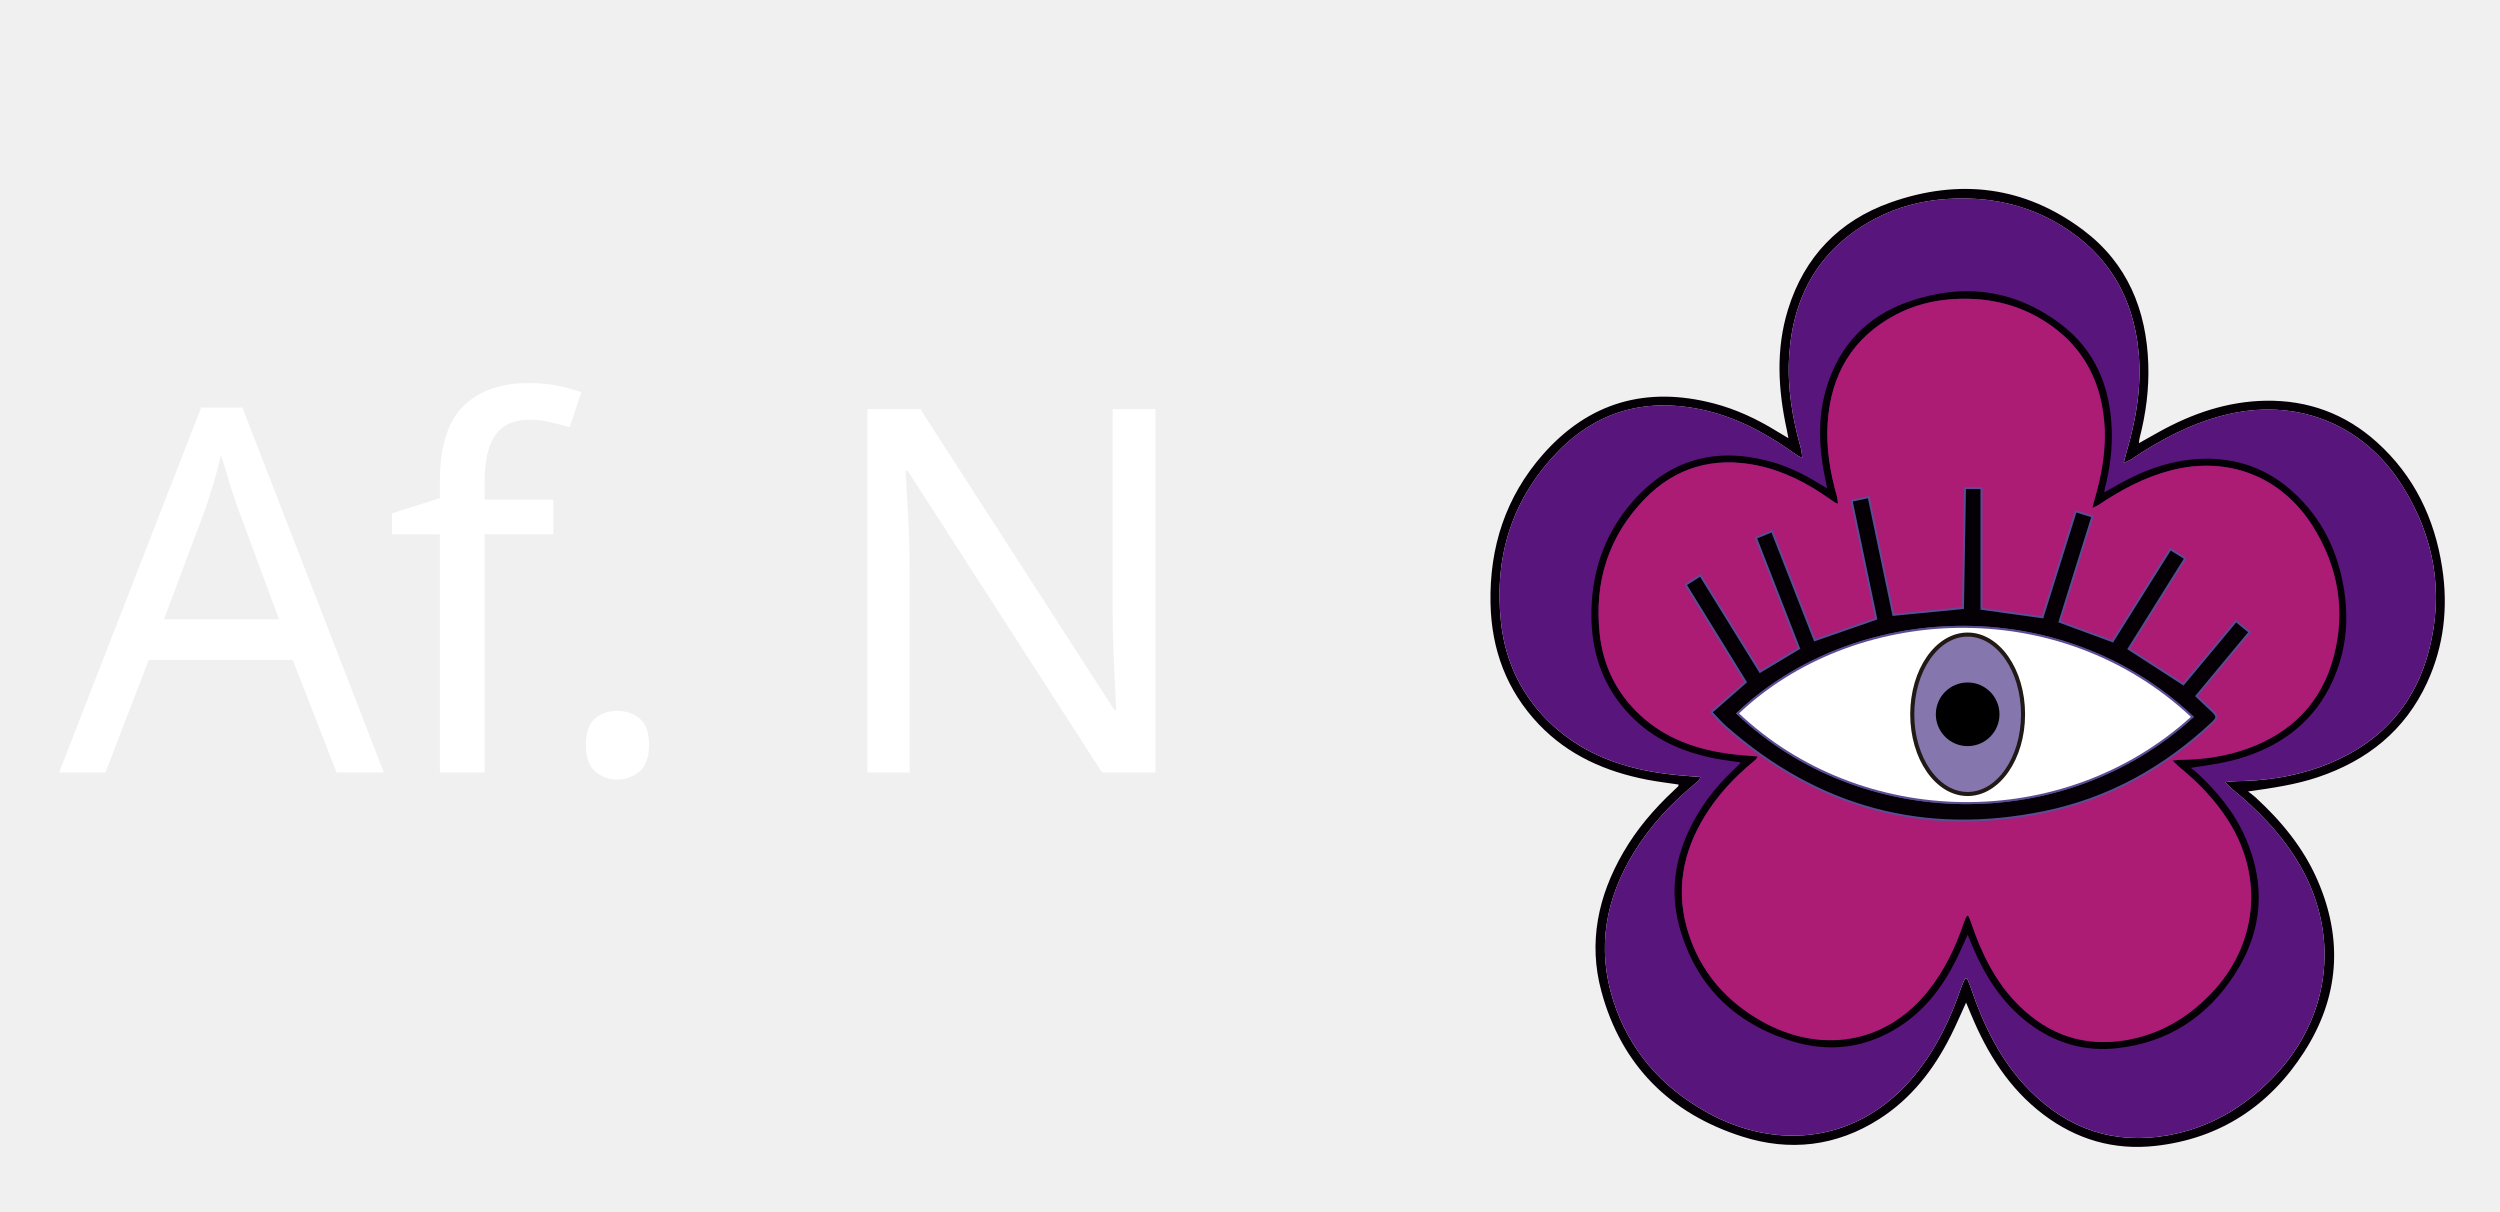
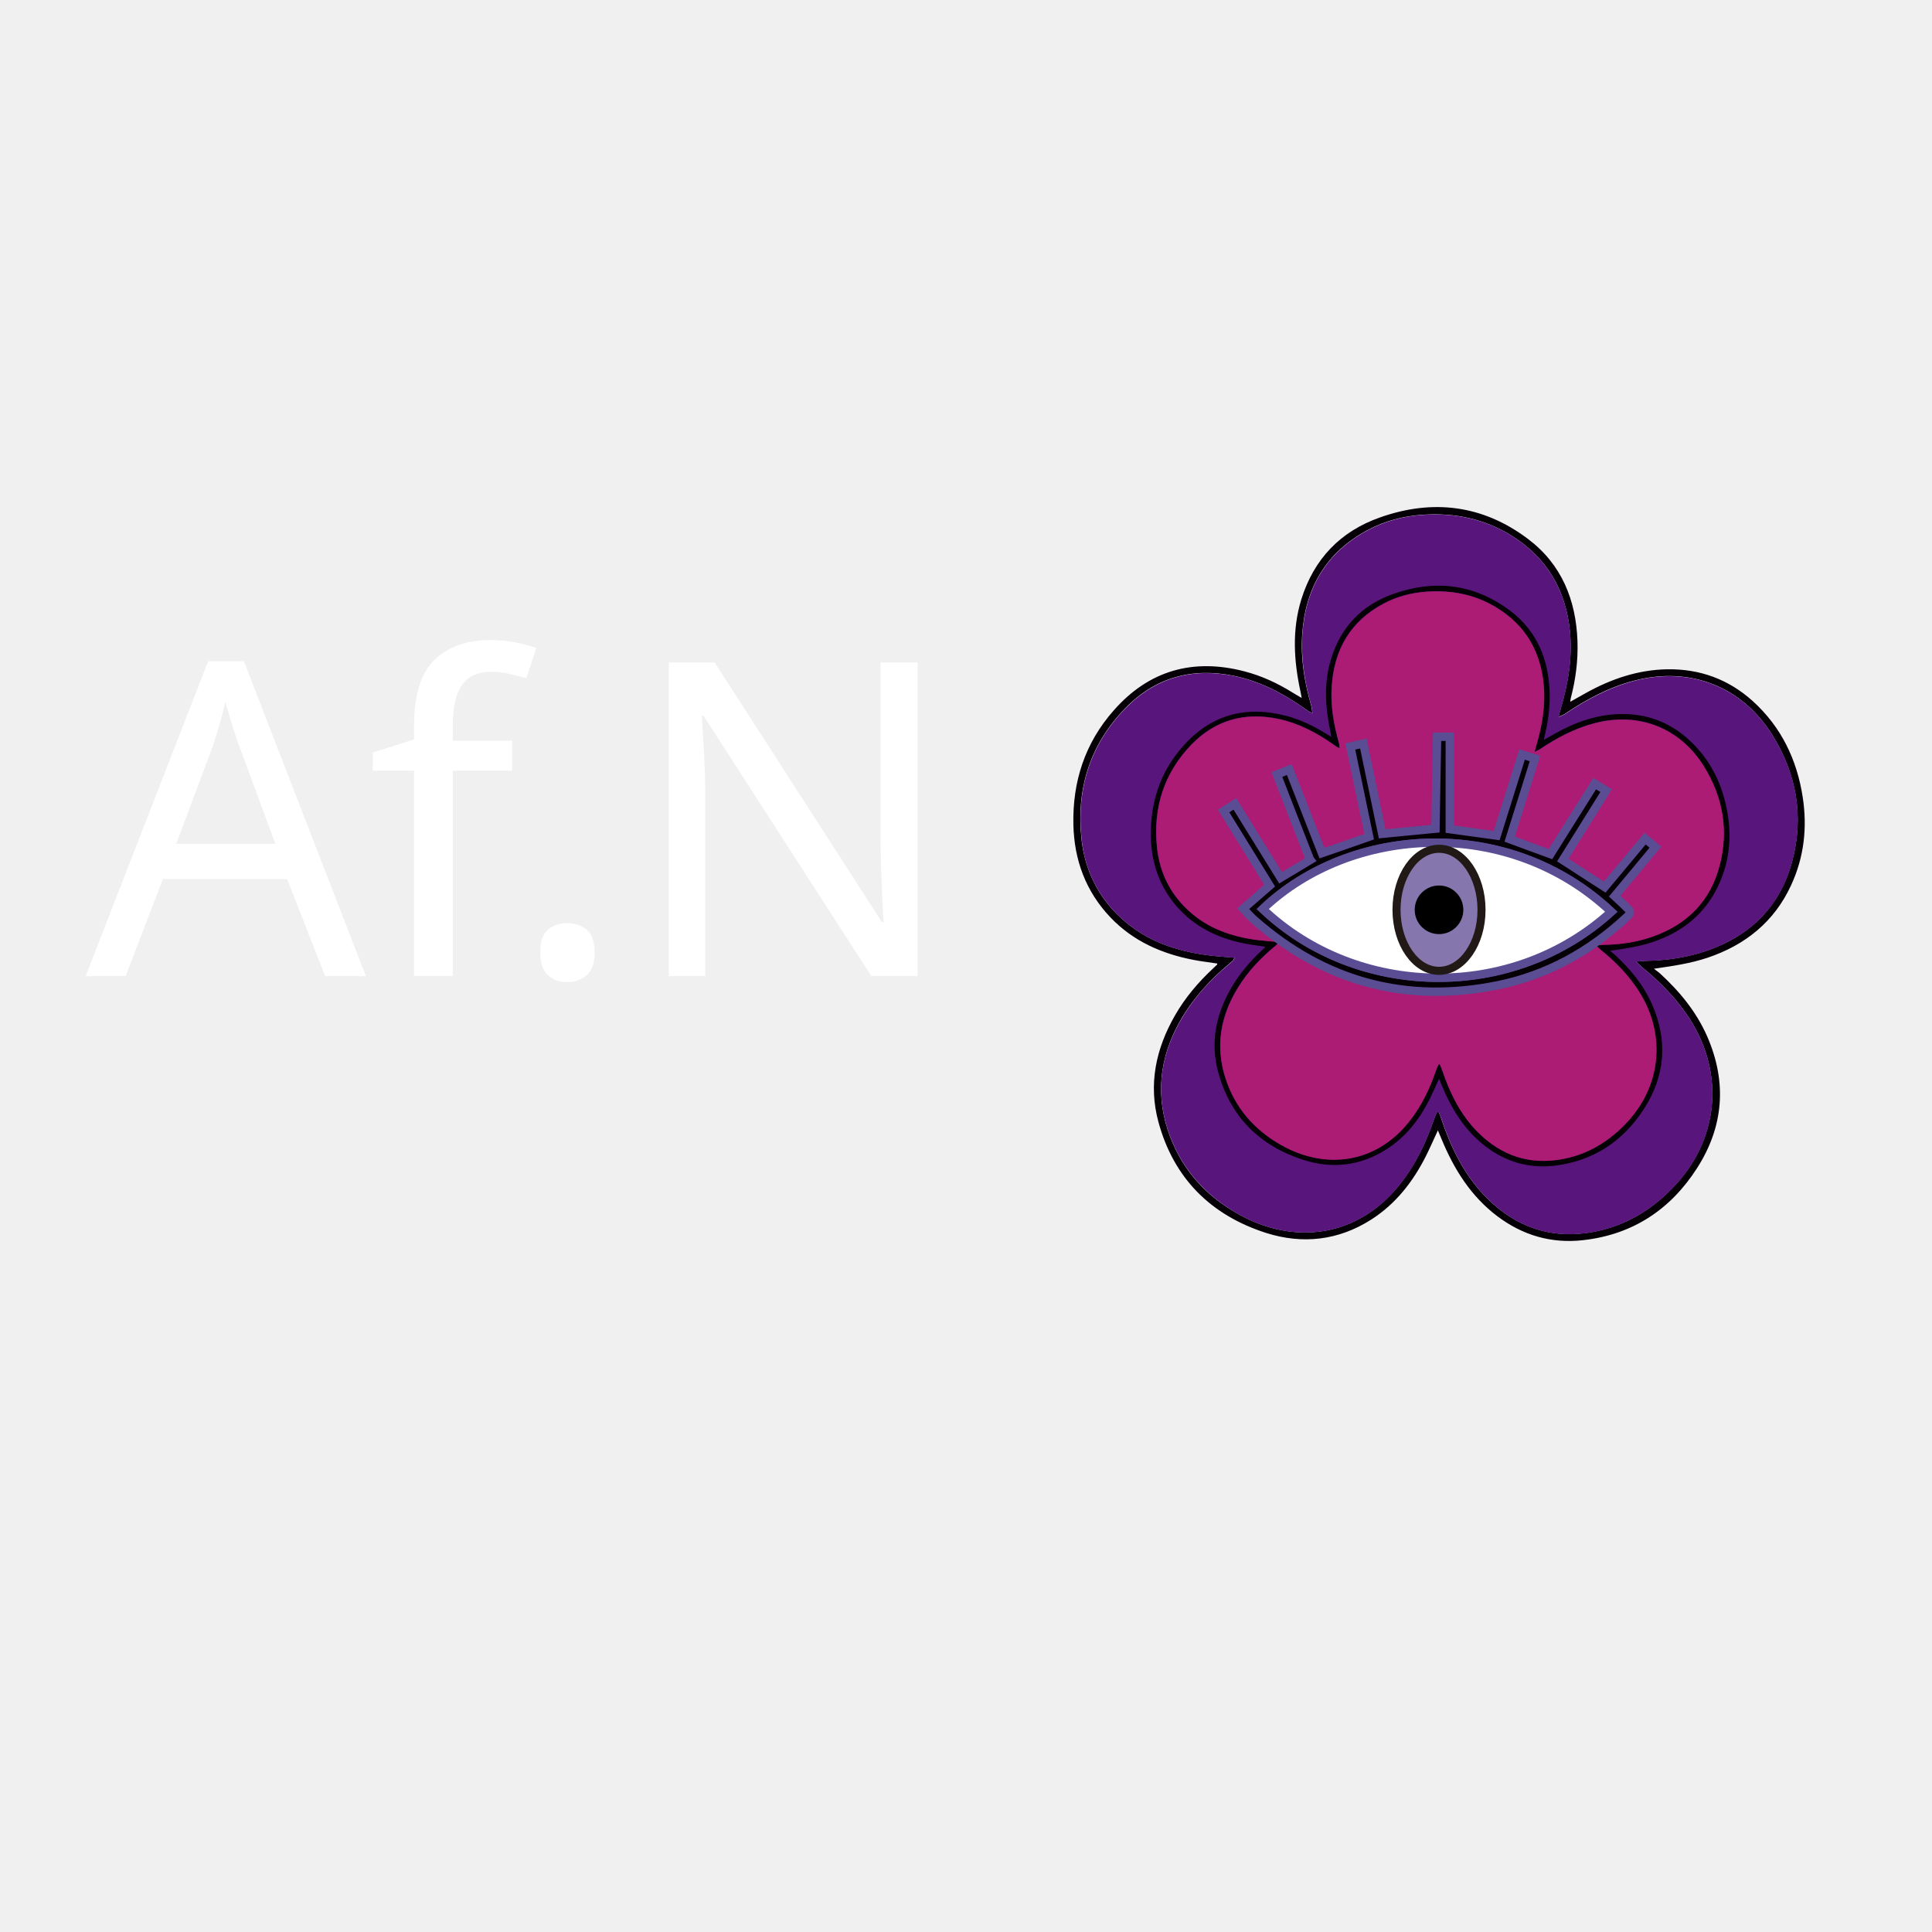
- <svg xmlns="http://www.w3.org/2000/svg" id="Capa_1" data-name="Capa 1" viewBox="0 0 1228 595.28">
+ <svg xmlns="http://www.w3.org/2000/svg" id="Capa_1" data-name="Capa 1" viewBox="0 0 120 120">
  <defs>
    <style>
-       .cls-1, .cls-2, .cls-3 {
+       .cls-1, .cls-2, .cls-3, .cls-4 {
+         stroke-width: 0px;
+       }
+ 
+       .cls-5 {
+         font-family: LeightonDemo, 'Leighton Demo';
+         font-size: 27.28px;
+       }
+ 
+       .cls-5, .cls-6 {
+         fill: #fff;
+       }
+ 
+       .cls-7 {
+         fill: #8577ae;
+         stroke: #211915;
+         stroke-width: .5px;
+       }
+ 
+       .cls-7, .cls-8, .cls-6 {
        stroke-miterlimit: 10;
      }

-       .cls-1, .cls-3 {
+       .cls-8, .cls-6 {
        stroke: #5b4d94;
+         stroke-width: .52px;
      }

-       .cls-1, .cls-4 {
+       .cls-8, .cls-4 {
        fill: #050006;
      }

-       .cls-5, .cls-6, .cls-7, .cls-4 {
-         stroke-width: 0px;
-       }
- 
-       .cls-8 {
-         font-family: LeightonDemo, 'Leighton Demo';
-         font-size: 250px;
-       }
- 
-       .cls-8, .cls-3 {
-         fill: #fff;
-       }
- 
      .cls-2 {
-         fill: #8577ae;
-         stroke: #211915;
-         stroke-width: 2px;
-       }
- 
-       .cls-6 {
        fill: #ac1b74;
      }

-       .cls-7 {
+       .cls-3 {
        fill: #58167d;
      }
    </style>
  </defs>
  <g>
-     <path class="cls-4" d="M824.51,385.36c-5.15-.78-10.34-1.37-15.45-2.37-20.34-3.95-38.68-11.96-53.22-27.23-15.8-16.61-23.23-36.72-23.7-59.4-.57-27.59,7.47-52.41,25.85-73.25,22.64-25.66,50.89-33.53,83.83-24.94,11.01,2.87,21.22,7.67,30.9,13.63,1.69,1.04,3.4,2.03,5.74,3.43-.32-1.74-.49-2.78-.72-3.81-4.36-19.87-5.56-39.77.56-59.48,8.01-25.8,25.05-43.53,50.33-52.48,33.76-11.95,65.94-8.09,94.81,13.68,21.55,16.24,30.89,39.11,31.8,65.68.42,12.28-1.17,24.36-4.24,36.26-.16.62-.19,1.26-.38,2.61,3.65-2.05,6.78-3.82,9.92-5.56,16.29-9.04,33.56-14.97,52.34-15.29,20.8-.35,39.18,6.41,54.66,20.38,18.3,16.5,28.35,37.45,32.05,61.58,3,19.51.91,38.44-7.39,56.47-10.86,23.58-29.44,38.35-53.7,46.5-10.87,3.65-22.12,5.27-34.26,7.01,1.17.91,2.41,1.73,3.49,2.73,12.76,11.68,23.64,24.8,30.61,40.8,12.74,29.22,10.63,57.63-6.48,84.31-17.05,26.59-41.44,42.72-73.17,46.25-20.18,2.25-38.64-3.08-54.91-15.38-16.86-12.74-27.62-29.96-35.58-49.17-.75-1.8-1.51-3.6-2.46-5.85-2.65,5.77-4.91,11.09-7.5,16.23-8.33,16.57-19.37,30.9-35.21,41-21.08,13.44-43.96,16.05-67.39,8.54-35.42-11.35-59.2-34.98-69.03-71.23-6.52-24.06-1.65-46.84,10.68-68.18,6.65-11.52,15.21-21.53,24.92-30.58.74-.69,1.48-1.37,2.18-2.09.12-.12.06-.41.1-.78ZM835.27,381.68c-.42.94-.48,1.3-.7,1.51-.63.63-1.3,1.24-1.99,1.8-11.74,9.67-22,20.69-29.98,33.68-13.97,22.74-18.4,47.02-10.19,72.76,7.73,24.22,23.47,42.28,45.46,54.65,35.39,19.9,75.87,15.12,102.95-18.32,10.43-12.87,17.41-27.55,22.68-43.13.47-1.38,1.17-2.67,1.77-4,.32.02.63.04.95.06.57,1.36,1.22,2.69,1.69,4.08,6.42,19.09,15.06,36.94,29.53,51.33,18.65,18.56,41.03,26.2,67.13,21.63,20.43-3.58,37.47-13.56,51.85-28.34,29.17-29.98,33.61-72.27,11.31-107.68-8.32-13.21-19.08-24.18-31.12-33.98-1.04-.84-1.92-1.88-3.61-3.55,2.46-.22,3.85-.44,5.23-.45,14.1-.17,27.9-2.12,41.21-6.91,27.62-9.94,46.17-28.7,53.65-57.26,7.48-28.56,2.69-55.62-12.85-80.58-19.37-31.12-52.84-44.12-88.29-34.9-16.36,4.25-30.98,12.06-44.88,21.43-.9.61-1.98.96-3.92,1.88.6-2.3.88-3.55,1.25-4.77,4.82-16.34,7.73-32.93,6.04-50.05-2.61-26.54-14.76-47.4-37.53-61.54-17.3-10.75-36.37-14.63-56.6-13.29-12.34.82-24.12,3.85-35.05,9.59-27.08,14.23-40.47,37.28-42.42,67.37-1.01,15.49,1.52,30.59,5.74,45.45.38,1.35.43,2.79.69,4.62-1.14-.41-1.49-.46-1.76-.64-1.21-.8-2.41-1.63-3.6-2.46-13.67-9.62-28.29-17.25-44.79-20.65-26.93-5.56-50.64,1.02-69.82,20.73-22.61,23.24-31.46,51.65-28.04,83.73,2.13,19.96,10.53,37.13,25.42,50.83,15.79,14.52,35.03,21.15,55.88,23.84,5.39.7,10.84,1.02,16.71,1.55Z" />
-     <path class="cls-7" d="M835.27,381.68c-5.87-.53-11.31-.85-16.71-1.55-20.85-2.69-40.09-9.32-55.88-23.84-14.89-13.69-23.29-30.86-25.42-50.83-3.43-32.08,5.43-60.49,28.04-83.73,19.18-19.71,42.89-26.29,69.82-20.73,16.5,3.4,31.12,11.03,44.79,20.65,1.19.84,2.39,1.66,3.6,2.46.27.18.62.23,1.76.64-.27-1.83-.31-3.27-.69-4.62-4.22-14.86-6.74-29.96-5.74-45.45,1.95-30.09,15.34-53.14,42.42-67.37,10.93-5.74,22.71-8.77,35.05-9.59,20.23-1.35,39.3,2.54,56.6,13.29,22.77,14.15,34.92,35.01,37.53,61.54,1.69,17.12-1.22,33.7-6.04,50.05-.36,1.23-.65,2.48-1.25,4.77,1.94-.92,3.01-1.28,3.92-1.88,13.9-9.37,28.52-17.18,44.88-21.43,35.44-9.21,68.92,3.78,88.29,34.9,15.53,24.96,20.33,52.02,12.85,80.58-7.48,28.56-26.03,47.32-53.65,57.26-13.31,4.79-27.11,6.74-41.21,6.91-1.38.02-2.76.23-5.23.45,1.69,1.67,2.57,2.71,3.61,3.55,12.05,9.8,22.8,20.77,31.12,33.98,22.3,35.41,17.86,77.69-11.31,107.68-14.38,14.78-31.42,24.77-51.85,28.34-26.11,4.57-48.48-3.07-67.13-21.63-14.47-14.39-23.11-32.25-29.53-51.33-.47-1.39-1.12-2.72-1.69-4.08-.32-.02-.63-.04-.95-.06-.6,1.33-1.3,2.63-1.77,4-5.27,15.59-12.25,30.26-22.68,43.13-27.08,33.44-67.56,38.22-102.95,18.32-22-12.37-37.73-30.42-45.46-54.65-8.21-25.73-3.79-50.02,10.19-72.76,7.98-12.99,18.24-24.01,29.98-33.68.69-.57,1.36-1.17,1.99-1.8.21-.21.28-.57.7-1.51ZM1043.53,329.02c-.14-41.6-34.27-75.72-75.07-76.15-43.5-.46-78.46,35.21-77.78,77.89.66,41.07,34.9,74.83,76.81,74.68,42.26-.15,76.17-34.23,76.04-76.43Z" />
+     <path class="cls-4" d="M75.63,59.85c-.5-.08-1-.13-1.5-.23-1.97-.38-3.75-1.16-5.16-2.64-1.53-1.61-2.25-3.56-2.3-5.76-.06-2.67.72-5.08,2.51-7.1,2.19-2.49,4.93-3.25,8.12-2.42,1.07.28,2.06.74,2.99,1.32.16.1.33.2.56.33-.03-.17-.05-.27-.07-.37-.42-1.93-.54-3.85.05-5.76.78-2.5,2.43-4.22,4.88-5.08,3.27-1.16,6.39-.78,9.19,1.33,2.09,1.57,2.99,3.79,3.08,6.36.04,1.19-.11,2.36-.41,3.51-.02.06-.02.12-.04.25.35-.2.66-.37.96-.54,1.58-.88,3.25-1.45,5.07-1.48,2.02-.03,3.8.62,5.3,1.97,1.77,1.6,2.75,3.63,3.11,5.97.29,1.89.09,3.72-.72,5.47-1.05,2.28-2.85,3.72-5.2,4.51-1.05.35-2.14.51-3.32.68.11.09.23.17.34.26,1.24,1.13,2.29,2.4,2.97,3.95,1.23,2.83,1.03,5.58-.63,8.17-1.65,2.58-4.01,4.14-7.09,4.48-1.96.22-3.74-.3-5.32-1.49-1.63-1.23-2.68-2.9-3.45-4.76-.07-.17-.15-.35-.24-.57-.26.56-.48,1.07-.73,1.57-.81,1.61-1.88,2.99-3.41,3.97-2.04,1.3-4.26,1.55-6.53.83-3.43-1.1-5.74-3.39-6.69-6.9-.63-2.33-.16-4.54,1.03-6.61.64-1.12,1.47-2.09,2.41-2.96.07-.07.14-.13.21-.2.01-.01,0-.04,0-.08ZM76.67,59.49c-.04.09-.05.13-.07.15-.06.06-.13.12-.19.17-1.14.94-2.13,2-2.91,3.26-1.35,2.2-1.78,4.56-.99,7.05.75,2.35,2.27,4.1,4.41,5.29,3.43,1.93,7.35,1.46,9.97-1.78,1.01-1.25,1.69-2.67,2.2-4.18.05-.13.11-.26.17-.39.03,0,.06,0,.09,0,.06.13.12.26.16.4.62,1.85,1.46,3.58,2.86,4.97,1.81,1.8,3.98,2.54,6.5,2.1,1.98-.35,3.63-1.31,5.02-2.75,2.83-2.91,3.26-7,1.1-10.43-.81-1.28-1.85-2.34-3.02-3.29-.1-.08-.19-.18-.35-.34.24-.02.37-.04.51-.04,1.37-.02,2.7-.21,3.99-.67,2.68-.96,4.47-2.78,5.2-5.55.73-2.77.26-5.39-1.24-7.81-1.88-3.02-5.12-4.27-8.55-3.38-1.59.41-3,1.17-4.35,2.08-.09.06-.19.09-.38.18.06-.22.09-.34.12-.46.47-1.58.75-3.19.59-4.85-.25-2.57-1.43-4.59-3.64-5.96-1.68-1.04-3.52-1.42-5.48-1.29-1.2.08-2.34.37-3.4.93-2.62,1.38-3.92,3.61-4.11,6.53-.1,1.5.15,2.96.56,4.4.04.13.04.27.07.45-.11-.04-.14-.04-.17-.06-.12-.08-.23-.16-.35-.24-1.32-.93-2.74-1.67-4.34-2-2.61-.54-4.91.1-6.76,2.01-2.19,2.25-3.05,5-2.72,8.11.21,1.93,1.02,3.6,2.46,4.92,1.53,1.41,3.39,2.05,5.41,2.31.52.07,1.05.1,1.62.15Z" />
+     <path class="cls-3" d="M76.67,59.49c-.57-.05-1.1-.08-1.62-.15-2.02-.26-3.88-.9-5.41-2.31-1.44-1.33-2.26-2.99-2.46-4.92-.33-3.11.53-5.86,2.72-8.11,1.86-1.91,4.16-2.55,6.76-2.01,1.6.33,3.02,1.07,4.34,2,.12.08.23.16.35.24.03.02.06.02.17.06-.03-.18-.03-.32-.07-.45-.41-1.44-.65-2.9-.56-4.4.19-2.92,1.49-5.15,4.11-6.53,1.06-.56,2.2-.85,3.4-.93,1.96-.13,3.81.25,5.48,1.29,2.21,1.37,3.38,3.39,3.64,5.96.16,1.66-.12,3.27-.59,4.85-.04.12-.06.24-.12.46.19-.09.29-.12.38-.18,1.35-.91,2.76-1.66,4.35-2.08,3.43-.89,6.68.37,8.55,3.38,1.51,2.42,1.97,5.04,1.24,7.81-.72,2.77-2.52,4.58-5.2,5.55-1.29.46-2.63.65-3.99.67-.13,0-.27.02-.51.04.16.16.25.26.35.34,1.17.95,2.21,2.01,3.02,3.29,2.16,3.43,1.73,7.53-1.1,10.43-1.39,1.43-3.04,2.4-5.02,2.75-2.53.44-4.7-.3-6.5-2.1-1.4-1.39-2.24-3.12-2.86-4.97-.05-.13-.11-.26-.16-.4-.03,0-.06,0-.09,0-.06.13-.13.25-.17.39-.51,1.51-1.19,2.93-2.2,4.18-2.62,3.24-6.55,3.7-9.97,1.78-2.13-1.2-3.66-2.95-4.41-5.29-.8-2.49-.37-4.85.99-7.05.77-1.26,1.77-2.33,2.91-3.26.07-.06.13-.11.19-.17.02-.02.03-.06.07-.15ZM96.85,54.39c-.01-4.03-3.32-7.34-7.27-7.38-4.22-.04-7.6,3.41-7.54,7.55.06,3.98,3.38,7.25,7.44,7.24,4.09-.01,7.38-3.32,7.37-7.4Z" />
  </g>
  <g>
-     <path class="cls-4" d="M854.78,374.46c-4.08-.62-8.18-1.09-12.22-1.87-16.09-3.13-30.6-9.46-42.1-21.54-12.5-13.14-18.37-29.05-18.74-46.99-.45-21.82,5.91-41.46,20.45-57.94,17.91-20.3,40.26-26.53,66.31-19.73,8.71,2.27,16.79,6.07,24.45,10.78,1.33.82,2.69,1.61,4.54,2.71-.26-1.38-.39-2.2-.57-3.01-3.45-15.72-4.39-31.46.45-47.05,6.34-20.41,19.81-34.43,39.81-41.51,26.71-9.45,52.16-6.4,74.99,10.82,17.04,12.85,24.44,30.93,25.15,51.95.33,9.72-.93,19.27-3.35,28.68-.13.49-.15,1-.3,2.06,2.89-1.62,5.36-3.02,7.85-4.4,12.89-7.15,26.55-11.84,41.4-12.09,16.46-.28,30.99,5.07,43.24,16.12,14.47,13.05,22.42,29.62,25.35,48.71,2.37,15.43.72,30.41-5.85,44.67-8.59,18.65-23.29,30.33-42.48,36.78-8.6,2.89-17.5,4.17-27.1,5.55.92.72,1.9,1.37,2.76,2.16,10.09,9.24,18.7,19.62,24.21,32.27,10.08,23.11,8.41,45.58-5.12,66.69-13.48,21.03-32.78,33.79-57.88,36.59-15.96,1.78-30.57-2.44-43.43-12.16-13.34-10.08-21.85-23.7-28.15-38.9-.59-1.43-1.19-2.85-1.94-4.63-2.1,4.57-3.88,8.77-5.93,12.84-6.59,13.11-15.32,24.44-27.85,32.43-16.68,10.63-34.77,12.7-53.31,6.75-28.02-8.98-46.83-27.67-54.6-56.35-5.16-19.03-1.3-37.05,8.44-53.93,5.26-9.11,12.03-17.03,19.71-24.19.58-.54,1.17-1.09,1.72-1.66.09-.09.05-.32.08-.62ZM863.29,371.56c-.33.74-.38,1.03-.55,1.2-.5.5-1.03.98-1.58,1.43-9.29,7.65-17.4,16.37-23.72,26.64-11.05,17.99-14.55,37.2-8.06,57.55,6.11,19.16,18.56,33.44,35.96,43.23,27.99,15.74,60.01,11.96,81.43-14.49,8.25-10.18,13.77-21.79,17.94-34.12.37-1.09.93-2.11,1.4-3.17.25.02.5.03.75.05.45,1.07.97,2.12,1.34,3.23,5.08,15.1,11.91,29.22,23.36,40.61,14.76,14.68,32.45,20.73,53.11,17.11,16.16-2.83,29.64-10.73,41.01-22.42,23.07-23.72,26.59-57.16,8.94-85.17-6.58-10.45-15.09-19.13-24.62-26.88-.82-.67-1.52-1.49-2.85-2.81,1.95-.17,3.04-.35,4.14-.36,11.15-.14,22.07-1.68,32.6-5.47,21.85-7.87,36.52-22.7,42.44-45.3,5.92-22.6,2.13-44-10.16-63.74-15.32-24.62-41.8-34.9-69.84-27.61-12.94,3.37-24.51,9.54-35.5,16.95-.71.48-1.56.76-3.1,1.49.47-1.82.7-2.8.99-3.78,3.82-12.93,6.11-26.05,4.78-39.59-2.07-20.99-11.67-37.49-29.69-48.68-13.69-8.5-28.77-11.57-44.77-10.51-9.76.65-19.08,3.04-27.72,7.58-21.42,11.26-32.01,29.49-33.56,53.29-.8,12.26,1.2,24.2,4.54,35.95.3,1.06.34,2.21.55,3.65-.9-.32-1.18-.37-1.39-.51-.96-.63-1.91-1.29-2.85-1.95-10.81-7.61-22.38-13.64-35.43-16.33-21.3-4.39-40.06.81-55.23,16.4-17.88,18.38-24.89,40.86-22.18,66.23,1.69,15.79,8.33,29.37,20.11,40.2,12.49,11.49,27.71,16.73,44.2,18.86,4.27.55,8.57.8,13.22,1.23Z" />
-     <path class="cls-6" d="M863.29,371.56c-4.65-.42-8.95-.68-13.22-1.23-16.49-2.13-31.71-7.37-44.2-18.86-11.78-10.83-18.42-24.41-20.11-40.2-2.71-25.38,4.3-47.85,22.18-66.23,15.17-15.59,33.92-20.8,55.23-16.4,13.05,2.69,24.62,8.73,35.43,16.33.94.66,1.89,1.31,2.85,1.95.21.14.49.18,1.39.51-.21-1.45-.25-2.59-.55-3.65-3.34-11.76-5.33-23.7-4.54-35.95,1.54-23.81,12.13-42.03,33.56-53.29,8.64-4.54,17.96-6.94,27.72-7.58,16-1.06,31.09,2.01,44.77,10.51,18.01,11.19,27.62,27.69,29.69,48.68,1.33,13.54-.96,26.66-4.78,39.59-.29.97-.51,1.96-.99,3.78,1.54-.73,2.38-1.01,3.1-1.49,10.99-7.42,22.56-13.59,35.5-16.95,28.04-7.29,54.52,2.99,69.84,27.61,12.29,19.74,16.08,41.15,10.16,63.74-5.92,22.59-20.59,37.43-42.44,45.3-10.53,3.79-21.45,5.33-32.6,5.47-1.09.01-2.19.18-4.14.36,1.34,1.32,2.03,2.14,2.85,2.81,9.53,7.75,18.04,16.43,24.62,26.88,17.64,28.01,14.13,61.46-8.94,85.17-11.37,11.69-24.85,19.59-41.01,22.42-20.65,3.61-38.35-2.43-53.11-17.11-11.44-11.38-18.28-25.51-23.36-40.61-.37-1.1-.89-2.15-1.34-3.23-.25-.02-.5-.03-.75-.05-.47,1.05-1.03,2.08-1.4,3.17-4.17,12.33-9.69,23.94-17.94,34.12-21.42,26.45-53.44,30.23-81.43,14.49-17.4-9.78-29.85-24.07-35.96-43.23-6.5-20.36-2.99-39.57,8.06-57.55,6.31-10.27,14.43-18.99,23.72-26.64.55-.45,1.08-.93,1.58-1.43.17-.17.22-.45.55-1.2Z" />
+     <path class="cls-4" d="M78.56,58.8c-.39-.06-.79-.11-1.18-.18-1.56-.3-2.96-.92-4.08-2.09-1.21-1.27-1.78-2.81-1.82-4.55-.04-2.11.57-4.02,1.98-5.61,1.73-1.97,3.9-2.57,6.42-1.91.84.22,1.63.59,2.37,1.04.13.08.26.16.44.26-.02-.13-.04-.21-.05-.29-.33-1.52-.43-3.05.04-4.56.61-1.98,1.92-3.34,3.86-4.02,2.59-.92,5.05-.62,7.27,1.05,1.65,1.25,2.37,3,2.44,5.03.03.94-.09,1.87-.32,2.78-.01.05-.01.1-.03.2.28-.16.52-.29.76-.43,1.25-.69,2.57-1.15,4.01-1.17,1.59-.03,3,.49,4.19,1.56,1.4,1.26,2.17,2.87,2.46,4.72.23,1.5.07,2.95-.57,4.33-.83,1.81-2.26,2.94-4.12,3.56-.83.28-1.7.4-2.63.54.09.07.18.13.27.21.98.9,1.81,1.9,2.35,3.13.98,2.24.81,4.42-.5,6.46-1.31,2.04-3.18,3.27-5.61,3.55-1.55.17-2.96-.24-4.21-1.18-1.29-.98-2.12-2.3-2.73-3.77-.06-.14-.12-.28-.19-.45-.2.44-.38.85-.57,1.24-.64,1.27-1.48,2.37-2.7,3.14-1.62,1.03-3.37,1.23-5.16.65-2.71-.87-4.54-2.68-5.29-5.46-.5-1.84-.13-3.59.82-5.23.51-.88,1.17-1.65,1.91-2.34.06-.05.11-.11.17-.16,0,0,0-.03,0-.06ZM79.38,58.51c-.03.07-.04.1-.05.12-.05.05-.1.09-.15.14-.9.74-1.69,1.59-2.3,2.58-1.07,1.74-1.41,3.6-.78,5.58.59,1.86,1.8,3.24,3.48,4.19,2.71,1.53,5.81,1.16,7.89-1.4.8-.99,1.33-2.11,1.74-3.31.04-.11.09-.2.14-.31.02,0,.05,0,.07,0,.04.1.09.21.13.31.49,1.46,1.15,2.83,2.26,3.93,1.43,1.42,3.14,2.01,5.15,1.66,1.57-.27,2.87-1.04,3.97-2.17,2.24-2.3,2.58-5.54.87-8.25-.64-1.01-1.46-1.85-2.39-2.6-.08-.06-.15-.14-.28-.27.19-.02.29-.03.4-.03,1.08-.01,2.14-.16,3.16-.53,2.12-.76,3.54-2.2,4.11-4.39.57-2.19.21-4.26-.98-6.18-1.48-2.39-4.05-3.38-6.77-2.67-1.25.33-2.37.92-3.44,1.64-.07.05-.15.07-.3.14.05-.18.07-.27.1-.37.37-1.25.59-2.52.46-3.84-.2-2.03-1.13-3.63-2.88-4.72-1.33-.82-2.79-1.12-4.34-1.02-.95.06-1.85.29-2.69.73-2.08,1.09-3.1,2.86-3.25,5.16-.08,1.19.12,2.34.44,3.48.03.1.03.21.05.35-.09-.03-.11-.04-.13-.05-.09-.06-.18-.12-.28-.19-1.05-.74-2.17-1.32-3.43-1.58-2.06-.43-3.88.08-5.35,1.59-1.73,1.78-2.41,3.96-2.15,6.42.16,1.53.81,2.85,1.95,3.9,1.21,1.11,2.68,1.62,4.28,1.83.41.05.83.08,1.28.12Z" />
+     <path class="cls-2" d="M79.38,58.51c-.45-.04-.87-.07-1.28-.12-1.6-.21-3.07-.71-4.28-1.83-1.14-1.05-1.78-2.37-1.95-3.9-.26-2.46.42-4.64,2.15-6.42,1.47-1.51,3.29-2.01,5.35-1.59,1.26.26,2.39.85,3.43,1.58.09.06.18.13.28.19.02.01.05.02.13.05-.02-.14-.02-.25-.05-.35-.32-1.14-.52-2.3-.44-3.48.15-2.31,1.18-4.07,3.25-5.16.84-.44,1.74-.67,2.69-.73,1.55-.1,3.01.19,4.34,1.02,1.75,1.08,2.68,2.68,2.88,4.72.13,1.31-.09,2.58-.46,3.84-.03.09-.05.19-.1.37.15-.07.23-.1.3-.14,1.07-.72,2.19-1.32,3.44-1.64,2.72-.71,5.28.29,6.77,2.67,1.19,1.91,1.56,3.99.98,6.18-.57,2.19-1.99,3.63-4.11,4.39-1.02.37-2.08.52-3.16.53-.11,0-.21.02-.4.03.13.13.2.21.28.27.92.75,1.75,1.59,2.39,2.6,1.71,2.71,1.37,5.95-.87,8.25-1.1,1.13-2.41,1.9-3.97,2.17-2,.35-3.72-.24-5.15-1.66-1.11-1.1-1.77-2.47-2.26-3.93-.04-.11-.09-.21-.13-.31-.02,0-.05,0-.07,0-.05.1-.1.2-.14.31-.4,1.19-.94,2.32-1.74,3.31-2.08,2.56-5.18,2.93-7.89,1.4-1.69-.95-2.89-2.33-3.48-4.19-.63-1.97-.29-3.83.78-5.58.61-1,1.4-1.84,2.3-2.58.05-.04.1-.09.15-.14.02-.02.02-.04.05-.12Z" />
  </g>
  <g>
    <g>
-       <path class="cls-1" d="M883.7,318.49c-7.09-18.15-14.09-36.1-21.21-54.32,2.67-1.08,5.16-2.09,7.96-3.23,7.06,18.04,14.03,35.84,20.95,53.52,10.12-3.52,19.99-6.96,30.2-10.51-3.97-19.04-7.99-38.29-12.09-57.94,2.72-.61,5.33-1.19,8.38-1.87,4.05,19.35,8.08,38.59,12.12,57.87,11.27-1.1,22.43-2.18,34.19-3.33.33-19.3.66-38.98.99-58.92h8.11v59.29c9.68,1.34,19.7,2.73,29.99,4.15,5.37-17.14,10.8-34.44,16.32-52.05,2.79.87,5.35,1.66,8.21,2.54-5.43,17.37-10.78,34.47-16.16,51.69,8.66,3.19,17.23,6.35,26.07,9.61,9.32-14.86,18.79-29.97,28.36-45.24,2.54,1.58,4.83,3,7.3,4.53-9.34,14.93-18.62,29.76-27.8,44.44,8.94,5.78,17.75,11.47,26.87,17.37,8.37-10.03,16.98-20.35,25.88-31.04,2.15,1.76,4.22,3.45,6.65,5.44-8.71,10.48-17.35,20.89-26.09,31.4,2.66,2.51,5.21,4.88,7.72,7.3,2.74,2.64,2.74,3.41-.09,6.06-23.49,22-50.76,37.16-82.31,43.63-59.04,12.11-111.37-1.95-156.64-41.87-2.36-2.08-4.4-4.52-6.95-7.16,5.59-4.89,11.16-9.78,16.88-14.79-9.74-15.79-19.51-31.63-29.52-47.85,2.39-1.51,4.64-2.93,7.25-4.58,9.83,15.88,19.54,31.57,29.29,47.34,6.48-3.88,12.73-7.63,19.14-11.47ZM1076.92,352.13c-65.81-61.88-167-55.44-223.43-1.71,60.39,57.36,159.94,59.56,223.43,1.71Z" />
-       <path class="cls-3" d="M1076.92,352.13c-63.48,57.85-163.04,55.65-223.43-1.71,56.43-53.73,157.61-60.17,223.43,1.71ZM981.3,350.93c0-9.19-7.31-16.57-16.41-16.58-9.11-.01-16.53,7.37-16.58,16.47-.05,9.08,7.37,16.53,16.49,16.55,9.2.02,16.51-7.26,16.5-16.45Z" />
+       <path class="cls-8" d="M81.36,53.37c-.69-1.76-1.37-3.5-2.05-5.26.26-.11.5-.2.77-.31.68,1.75,1.36,3.47,2.03,5.19.98-.34,1.94-.67,2.93-1.02-.38-1.84-.77-3.71-1.17-5.61.26-.06.52-.12.81-.18.39,1.87.78,3.74,1.17,5.61,1.09-.11,2.17-.21,3.31-.32.03-1.87.06-3.78.1-5.71h.79v5.74c.94.13,1.91.26,2.91.4.52-1.66,1.05-3.34,1.58-5.04.27.08.52.16.8.25-.53,1.68-1.04,3.34-1.57,5.01.84.31,1.67.62,2.53.93.9-1.44,1.82-2.9,2.75-4.38.25.15.47.29.71.44-.9,1.45-1.8,2.88-2.69,4.31.87.56,1.72,1.11,2.6,1.68.81-.97,1.64-1.97,2.51-3.01.21.17.41.33.64.53-.84,1.02-1.68,2.02-2.53,3.04.26.24.51.47.75.71.27.26.27.33,0,.59-2.28,2.13-4.92,3.6-7.97,4.23-5.72,1.17-10.79-.19-15.18-4.06-.23-.2-.43-.44-.67-.69.54-.47,1.08-.95,1.64-1.43-.94-1.53-1.89-3.06-2.86-4.64.23-.15.45-.28.7-.44.95,1.54,1.89,3.06,2.84,4.59.63-.38,1.23-.74,1.85-1.11ZM100.08,56.63c-6.38-6-16.18-5.37-21.65-.17,5.85,5.56,15.5,5.77,21.65.17Z" />
+       <path class="cls-6" d="M100.08,56.63c-6.15,5.6-15.8,5.39-21.65-.17,5.47-5.21,15.27-5.83,21.65.17ZM90.82,56.51c0-.89-.71-1.61-1.59-1.61-.88,0-1.6.71-1.61,1.6,0,.88.71,1.6,1.6,1.6.89,0,1.6-.7,1.6-1.59Z" />
    </g>
-     <ellipse class="cls-2" cx="966.51" cy="350.86" rx="27.21" ry="39.15" />
-     <circle class="cls-5" cx="966.51" cy="350.86" r="15.63" />
+     <ellipse class="cls-7" cx="89.38" cy="56.51" rx="2.64" ry="3.79" />
+     <circle class="cls-1" cx="89.38" cy="56.51" r="1.51" />
  </g>
-   <text class="cls-8" transform="translate(29.05 379.42)">
-     <tspan x="0" y="0">Af. N</tspan>
+   <text class="cls-5" transform="translate(5.32 60.63)">
+     <tspan x="0" y="0">Af.N</tspan>
  </text>
</svg>
